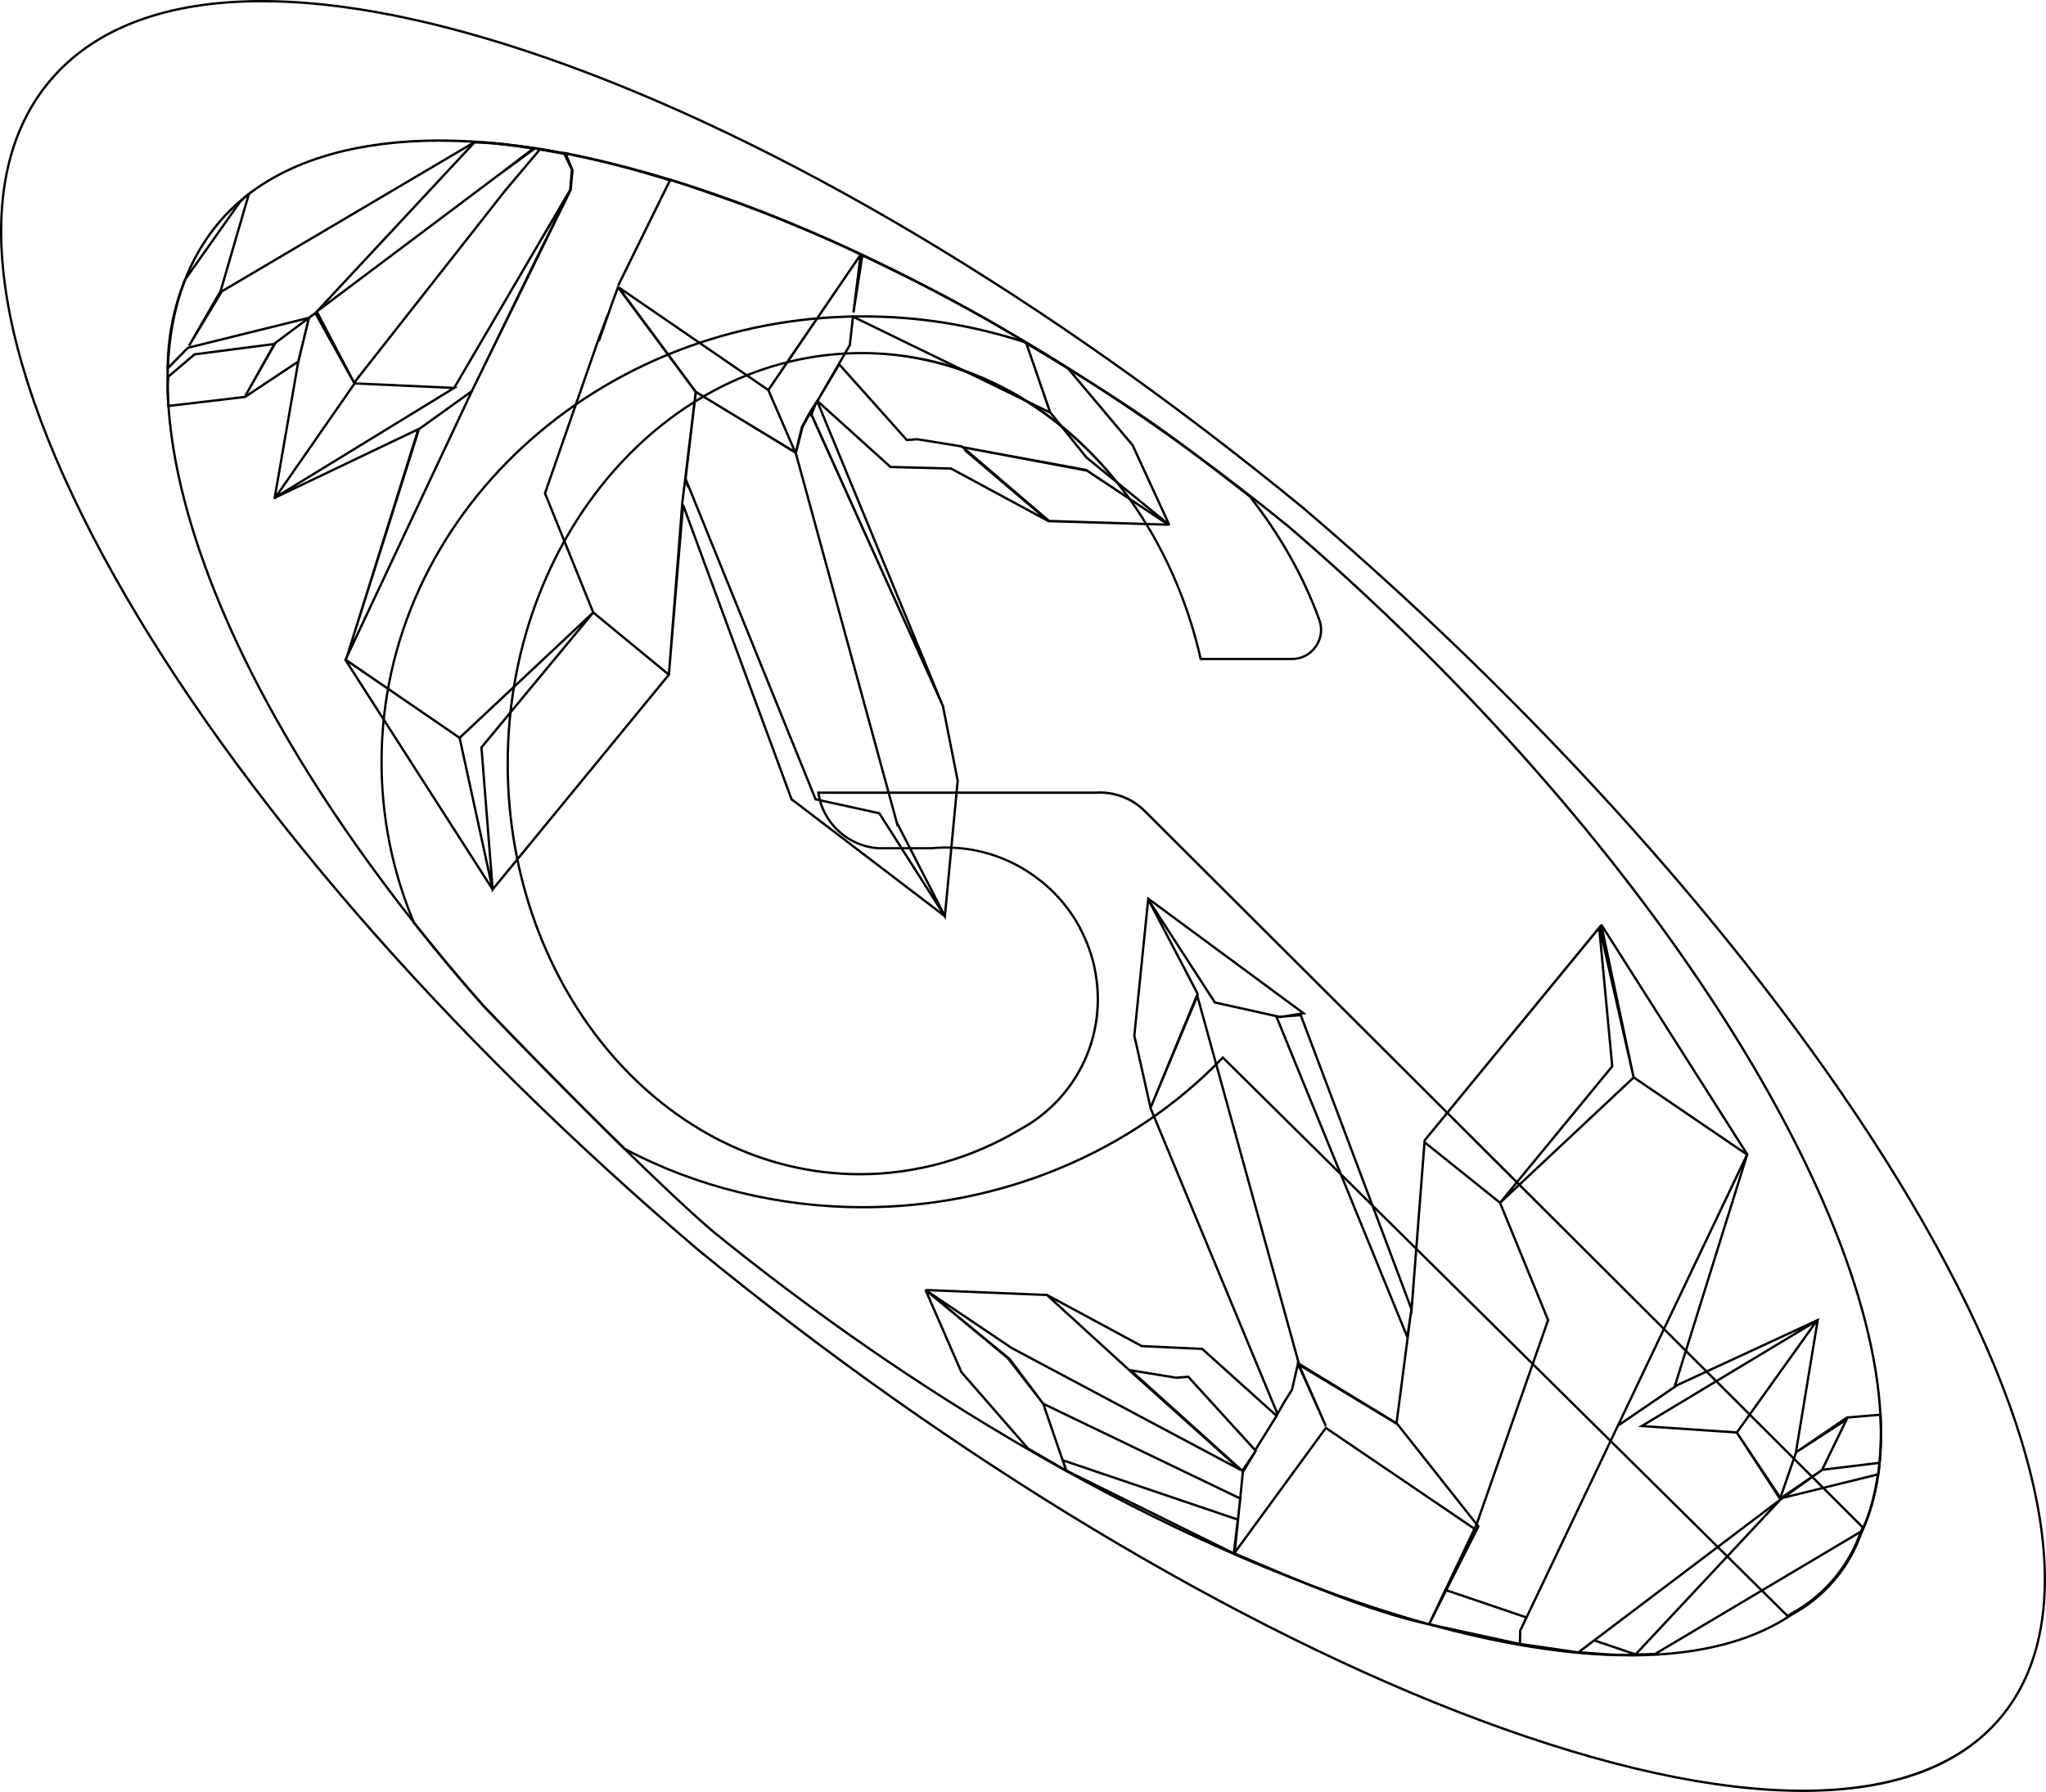
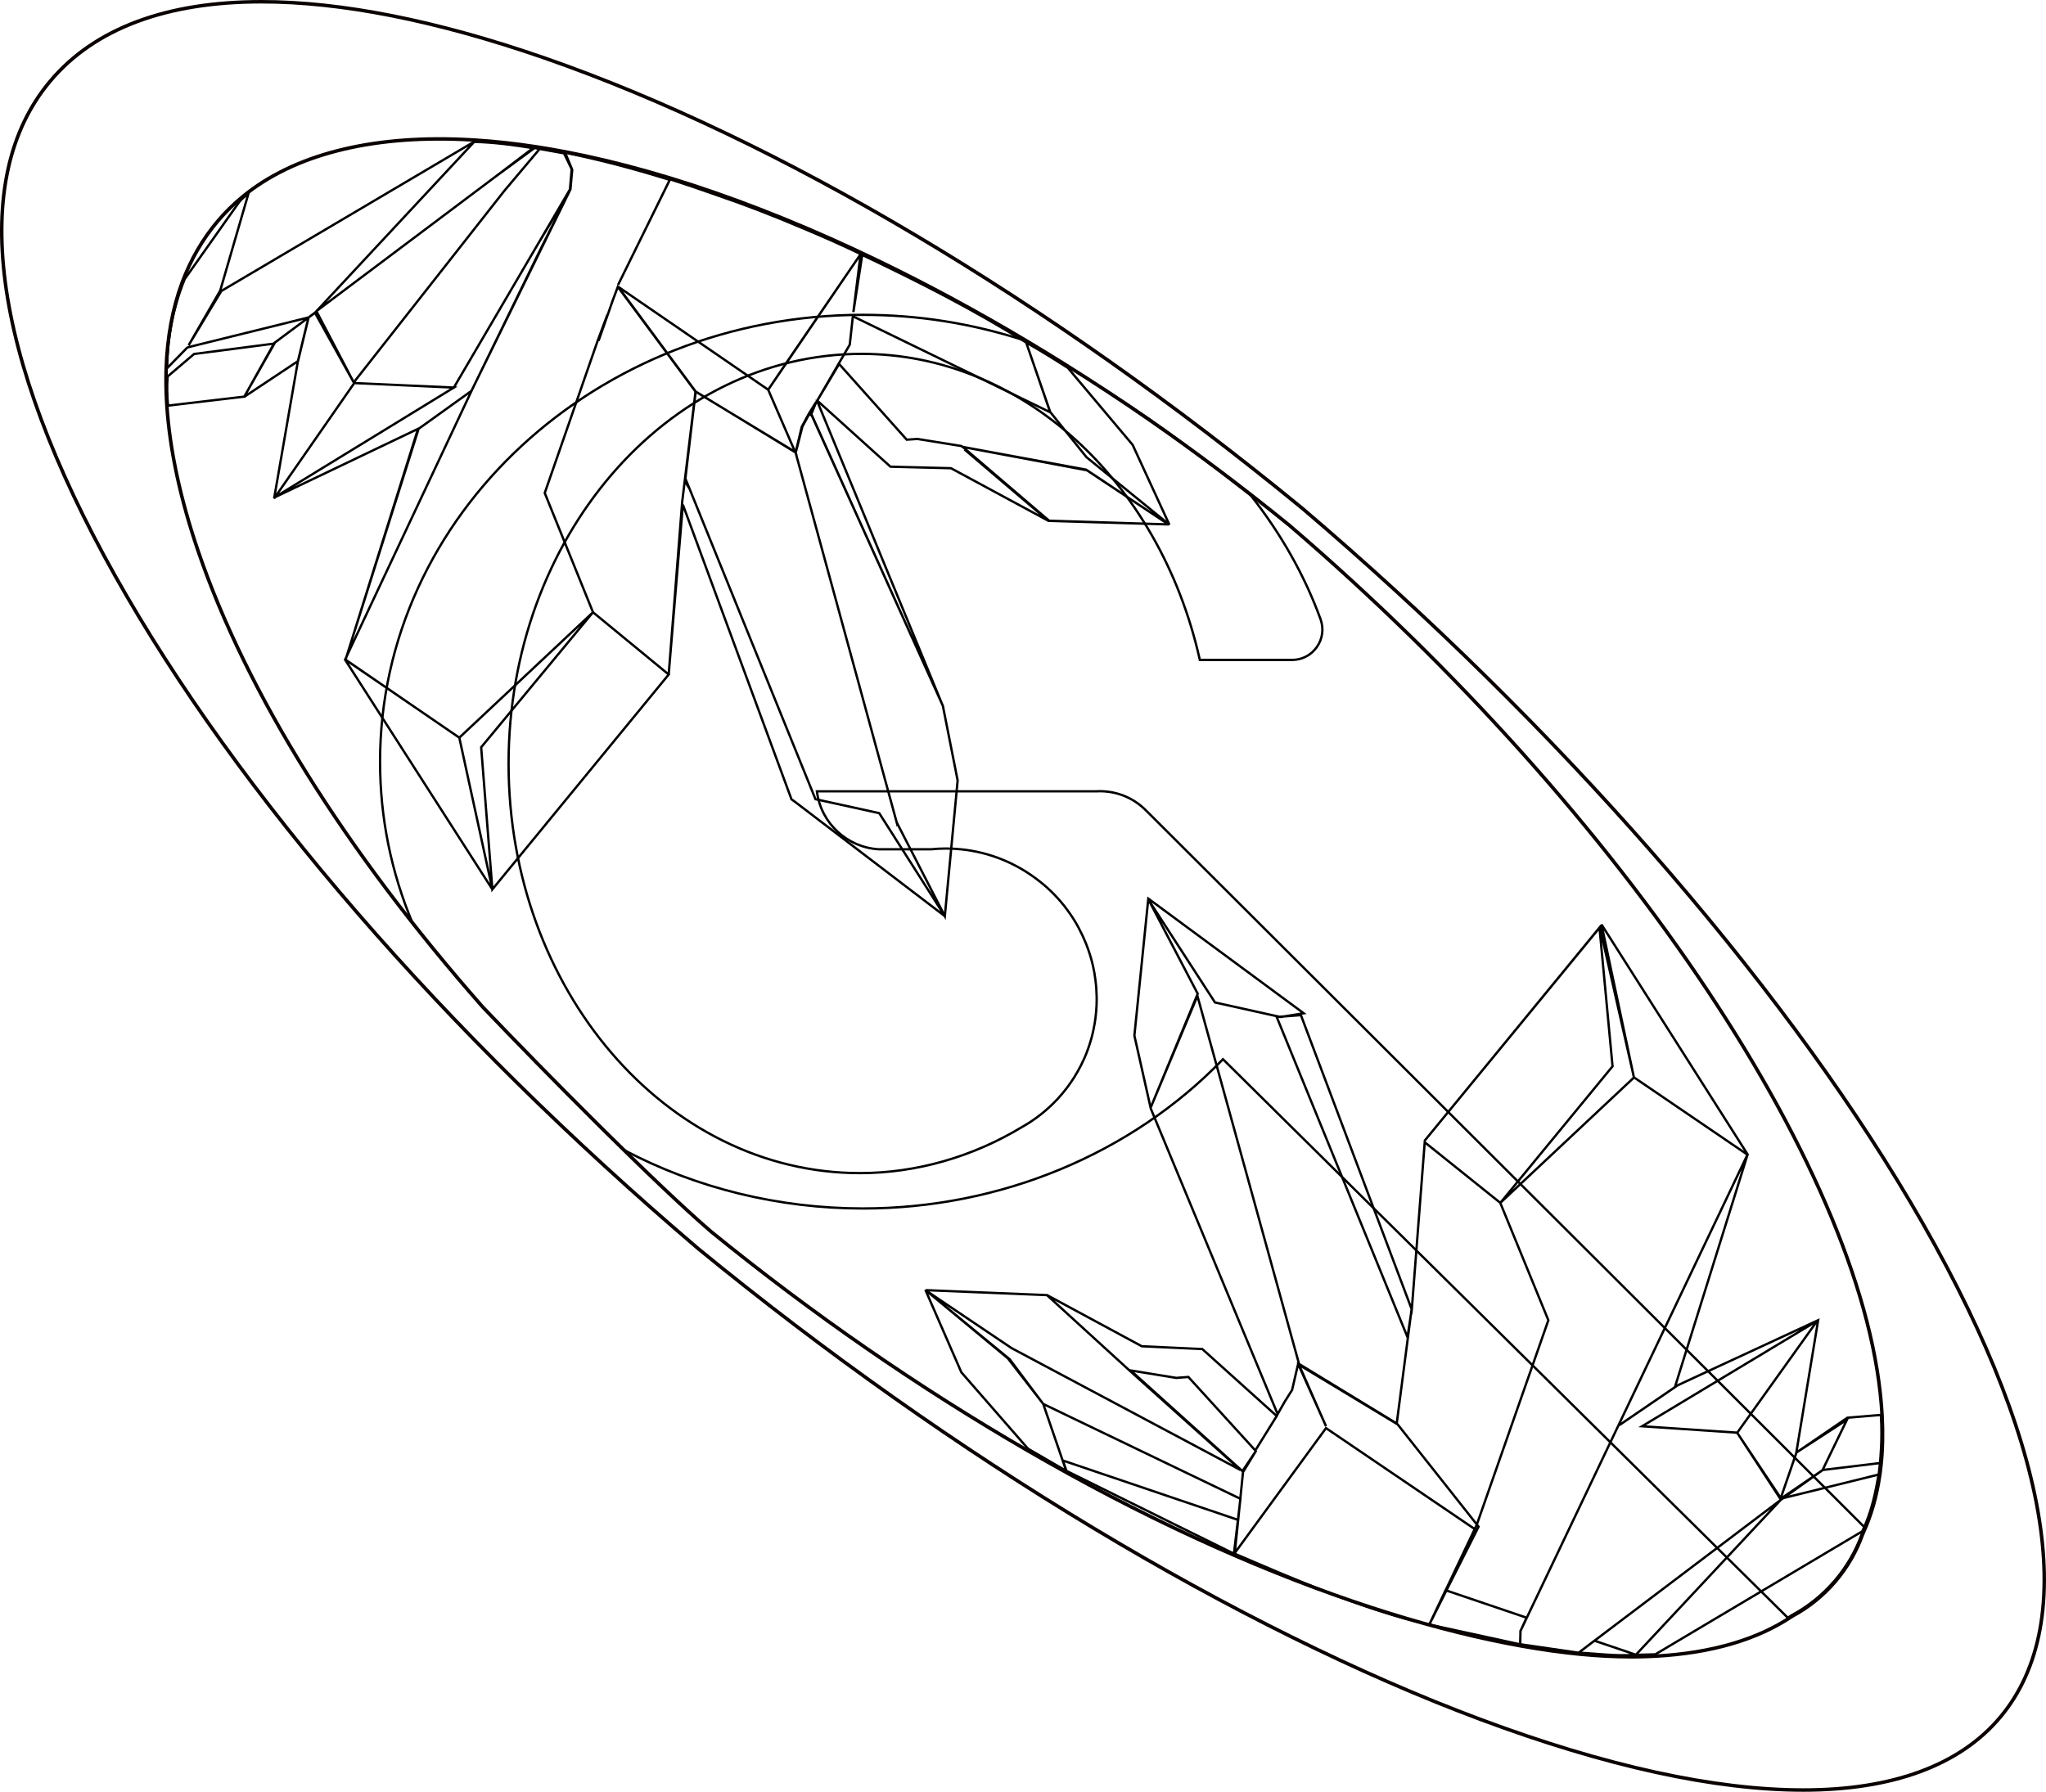
- <svg xmlns="http://www.w3.org/2000/svg" id="Capa_1" viewBox="0 0 878.402 769.459" version="1.1" width="878.402" height="769.458">
+ <svg xmlns="http://www.w3.org/2000/svg" id="gemstone-bg" viewBox="0 0 877.934 768.97" version="1.1" width="877.934" height="768.97">
  <defs id="defs29" />
-   <path id="gemstone-inf" style="font-variation-settings:'wght' 700;display:inline;fill:none;stroke:#000000;stroke-opacity:1" d="M 492.975,385.895 487,444.688 l 7.055,31.379 0.033,0.076 54.385,131.01 3.014,-5.33 3.188,-5.055 2.582,-11.17 11.975,26.744 -11.576,-26.346 42.312,25.549 33.982,42.963 30.686,-87.672 -20.627,-50.354 -0.016,-0.037 -32.41,-25.986 -5.627,72.785 -0.377,1.693 -6.01,46.207 -41.914,-25.547 -43.604,-157.932 -20.014,47.816 20.133,-48.76 -20.945,-40.055 28.373,43.803 27.662,6.141 1.891,-0.145 8.5,-1.361 z m 58.176,50.572 -1.479,0.236 -0.412,-0.092 -1.186,0.092 56.111,137.381 1.393,-9.146 0.377,-2.893 -47.502,-126.141 z m 92.857,80.016 57.396,-53.846 48.654,33.145 -94.68,198.748 -0.09,-0.013 -2.435,5.317 -0.162,0.338 -0.066,2.164 -0.059,3.564 25.055,3.648 6.726,-5.129 0.084,-0.041 79.945,-60.461 -62.168,66.486 0.131,0.045 8.211,-0.221 88.779,-52.795 c 4.137,-8.677 5.66,-16.808 7.016,-24.359 l -40.889,10.09 -0.539,0.383 -0.447,0.27 -0.047,0.051 -18.775,-28.74 -0.119,-0.006 0.031,-0.039 -40.699,-2.742 75.16,-45.246 -34.354,48.043 18.697,28.01 6.615,-19.191 9.416,-57.119 -60.197,27.887 -25.082,17.125 23.807,-16.271 31.221,-99.896 -62.715,-98.695 13.93,65.666 -14.613,-64.447 -0.164,0.199 5.596,59.457 z m 42.574,-118.08 -0.006,-0.072 -75.031,91.465 z m 78.875,244.762 16.795,-11.957 0.006,-0.012 -17.881,12.234 z m 16.801,-11.969 0.135,-0.092 24.539,-2.965 c 0.162,-2.227 1.024,-9.789 0.398,-20.656 l -14.371,1.197 -21.742,14.84 21.555,-13.971 z m -80.049,79.209 -17.777,-6.025 -6.801,5.143 c 8.139,0.383 15.826,1.558 24.557,0.906 z m -49.584,-8.068 0.035,-2.174 0.193,-0.328 2.525,-5.305 -34.5,-11.697 -7.329,14.624 38.964,8.476 z m -39.108,-4.847 7.36,-14.657 -0.352,-0.119 z m 0.026,-0.015 19.492,-41.009 -63.805,-43.324 -39.331,53.835 c 26.492,11.358 57.503,24.857 83.643,30.498 z m -82.109,-44.873 0.102,-0.058 -1.38,13.314 z m 0.102,-0.058 0.605,-5.986 -0.705,5.953 z m -0.1,-0.033 -75.125,-25.469 1.549,4.463 71.854,35.525 z m -73.688,-21.016 -9.867,-28.732 -15.17,-19.559 -35.021,-29.042 35.82,29.44 14.371,19.16 84.574,40.691 1.174,-11.617 -48.227,-43.445 19.561,3.195 5.189,-0.4 28.74,31.535 9.182,-14.77 -31.934,-28.74 -25.947,-1.197 -40.66,-21.949 -0.053,-0.002 36.721,33.527 46.305,41.514 -98.197,-52.293 -36.387,-24.494 -0.6,-0.498 15.43,35.371 28.572,32.771 z m -8.268,-75.432 -0.004,-0.004 -51.85,-2.127 z m 84.148,75.773 0.074,0.066 5.59,-9.182 -5.59,8.383 z m -1.174,11.617 -0.314,3.104 0.365,-3.078 z m 100.58,13.012 0.857,0.582 0.805,-1.594 -0.748,-0.945 -0.051,0.148 z m 0.857,0.582 -13.016,25.785 h 0.002 l 13.02,-25.781 z m 173.029,-28.758 -0.57,4.936 c 0.239,-1.467 0.486,-3.469 0.57,-4.936 z">
+   <path class="gemstone-inf" id="gemstone-inf" d="m 492.738,385.656 -5.975,58.793 7.055,31.379 0.033,0.076 54.385,131.01 3.014,-5.33 3.188,-5.055 2.582,-11.17 11.975,26.744 -11.576,-26.346 42.312,25.549 33.982,42.963 30.686,-87.672 -20.627,-50.354 -0.016,-0.037 -32.41,-25.986 -5.627,72.785 -0.377,1.693 -6.01,46.207 -41.914,-25.547 -43.604,-157.932 -20.014,47.816 20.133,-48.76 -20.945,-40.055 28.373,43.803 27.662,6.141 1.891,-0.145 8.5,-1.361 z m 58.176,50.572 -1.479,0.236 -0.412,-0.092 -1.186,0.092 56.111,137.381 1.393,-9.146 0.377,-2.893 -47.502,-126.141 z m 92.857,80.016 57.396,-53.846 48.654,33.145 -94.68,198.748 -0.09,-0.013 -2.435,5.317 -0.162,0.338 -0.066,2.164 -0.059,3.564 25.055,3.648 6.726,-5.129 0.084,-0.041 79.945,-60.461 -62.168,66.486 0.131,0.045 8.211,-0.221 88.779,-52.795 c 4.137,-8.677 5.66,-16.808 7.016,-24.359 l -40.889,10.09 -0.539,0.383 -0.447,0.27 -0.047,0.051 -18.775,-28.74 -0.119,-0.006 0.031,-0.039 -40.699,-2.742 75.16,-45.246 -34.354,48.043 18.697,28.01 6.615,-19.191 9.416,-57.119 -60.197,27.887 -25.082,17.125 23.807,-16.271 31.221,-99.896 -62.715,-98.695 13.93,65.666 -14.613,-64.447 -0.164,0.199 5.596,59.457 z m 42.574,-118.08 -0.006,-0.072 -75.031,91.465 z m 78.875,244.762 16.795,-11.957 0.006,-0.012 -17.881,12.234 z m 16.801,-11.969 0.135,-0.092 24.539,-2.965 c 0.162,-2.227 1.024,-9.789 0.398,-20.656 l -14.371,1.197 -21.742,14.84 21.555,-13.971 z m -80.049,79.209 -17.777,-6.025 -6.801,5.143 c 8.139,0.383 15.826,1.558 24.557,0.906 z m -49.584,-8.068 0.035,-2.174 0.193,-0.328 2.525,-5.305 -34.5,-11.697 -7.329,14.624 38.964,8.476 z m -39.108,-4.847 7.36,-14.657 -0.352,-0.119 z m 0.026,-0.015 19.492,-41.009 -63.805,-43.324 -39.331,53.835 c 26.492,11.358 57.503,24.857 83.643,30.498 z m -82.109,-44.873 0.102,-0.058 -1.38,13.314 z m 0.102,-0.058 0.605,-5.986 -0.705,5.953 z m -0.1,-0.033 -75.125,-25.469 1.549,4.463 71.854,35.525 z m -73.688,-21.016 -9.867,-28.732 -15.17,-19.559 -35.021,-29.042 35.82,29.44 14.371,19.16 84.574,40.691 1.174,-11.617 -48.227,-43.445 19.561,3.195 5.189,-0.4 28.74,31.535 9.182,-14.77 -31.934,-28.74 -25.947,-1.197 -40.66,-21.949 -0.053,-0.002 36.721,33.527 46.305,41.514 -98.197,-52.293 -36.387,-24.494 -0.6,-0.498 15.43,35.371 28.572,32.771 z m -8.268,-75.432 -0.004,-0.004 -51.85,-2.127 z m 84.148,75.773 0.074,0.066 5.59,-9.182 -5.59,8.383 z m -1.174,11.617 -0.314,3.104 0.365,-3.078 z m 100.58,13.012 0.857,0.582 0.805,-1.594 -0.748,-0.945 -0.051,0.148 z m 0.857,0.582 -13.016,25.785 h 0.002 l 13.02,-25.781 z m 173.029,-28.758 -0.57,4.936 c 0.239,-1.467 0.486,-3.469 0.57,-4.936 z" style="display:inline;fill:none;stroke:#000000;stroke-opacity:1">
    </path>
-   <path id="gemstone-sup" style="font-variation-settings:'wght' 700;display:inline;fill:none;stroke:#000000;stroke-opacity:1" d="m 203.877,60.945 -0.129,0.076 c -0.041,-5.12e-4 -0.082,-0.005 -0.123,-0.006 l 0.035,0.057 -108.434,64.044 -14.058,23.313 13.565,-23.493 12.105,-41.614 c -1.304,1.034 -2.714,2.084 -3.963,3.615 L 79.5,120 c -5.17,12.75 -7.388,25.5 -7.562,38.25 l 8.803,-8.988 -0.037,0.066 51.957,-12.855 2.715,-2.035 0.012,0.021 0.619,-0.666 16.298,31.077 -16.917,-30.411 -0.043,0.047 -2.68,1.967 h -0.004 l -0.012,0.01 v 0.002 l -0.043,0.031 -0.002,0.006 0.043,-0.031 -4.527,18.719 -0.051,0.033 -10.209,58.914 0.381,-0.549 61.365,-29.318 -31.156,99.264 31.409,-99.279 22.719,-16.297 -54.219,115.264 0.049,0.033 -0.004,0.012 0.006,-0.01 34.777,23.854 14.139,9.688 L 254.691,263 l -20.707,-51.188 22.723,-65.385 4.143,-11.086 -3.768,11.148 6.152,-17.529 2.104,-5.631 33.326,44.973 0.004,-0.033 0.09,0.055 0.006,-0.043 -33.275,-44.98 64.125,44.021 0.168,0.115 0.084,0.059 8.816,-13.051 30.592,-44.77 -39.406,57.825 11.621,26.844 -42.719,-26.062 -0.006,0.047 42.884,25.981 2.617,-10.883 2.984,-5.537 3.275,-5.26 -2.154,5.305 56.61,125.58 -56.431,-124.995 -1.131,-0.507 -2.883,5.33 -2.884,11.242 38.104,139.348 5.354,19.621 0.043,-0.107 20.506,39.945 5.5,-58.203 -6.293,-31.781 0.012,-0.031 -54.014,-131.061 0.216,0.007 31.24,28.199 25.986,0.662 41.863,22.603 -36.056,-30.634 35.987,30.615 51.619,1.534 -51.322,-1.596 -37.01,-31.645 53.236,10.004 34.686,23.026 -35.016,-23.298 -53.08,-9.781 -0.395,-0.34 -18.916,-3.049 -4.596,0.309 -28.999,-32.481 -9.544,15.975 14.104,-24.285 1.32,-12.076 0.012,-0.096 84.661,41.192 -10.187,-29.62 10.201,29.493 15.562,19.406 35.581,28.974 -15.768,-34.255 -27.779,-33.029 c -5.571,-3.561 -11.284,-7.141 -17.787,-10.818 -22.52,-14.105 -46.292,-26.207 -70.469,-37.662 l -3.793,24.521 3.066,-24.695 0.062,-0.092 c -0.016,-0.008 -0.033,-0.016 -0.049,-0.023 l 0.006,-0.043 -0.023,0.035 c -0.023,-0.011 -0.047,-0.022 -0.07,-0.033 l 0.049,-0.068 c -0.064,-0.029 -0.129,-0.057 -0.193,-0.086 l 0.018,-0.025 c -8.383,-4.049 -16.893,-7.76 -25.455,-11.334 -12.009,-5.11 -24.202,-9.821 -36.619,-14.047 -6.3,-2.24 -12.697,-4.418 -19.244,-6.504 l -0.018,0.033 -0.148,-0.037 c -0.028,-0.009 -0.056,-0.02 -0.084,-0.029 l -22.254,45.256 22.178,-45.047 C 273.688,73.109 259.032,69.092 242.752,65.77 l 2.998,7.262 -0.023,0.262 0.025,0.057 -0.756,8.023 -1.979,4.111 -10.785,21.611 -29.879,61.295 42.709,-86.99 -14.07,23.695 -36.008,61.473 -42.494,-1.924 42.484,1.934 -76.693,46.971 33.973,-48.916 0.027,-0.039 -0.184,-0.328 64.598,-82.197 15.096,-17.906 10.461,1.869 -0.055,-0.113 c -3.667,-0.683 -7.395,-1.453 -11.229,-2.012 l -0.076,0.096 -1.252,-0.273 -16.721,12.26 -76.859,57.748 67.639,-72.602 c 8.42,0.155 16.841,1.343 25.262,2.66 L 212.92,75.988 229.375,63.625 c -9.005,-1.219 -17.389,-2.493 -25.57,-2.602 z m 38.375,5.086 3.141,6.488 -2.789,-6.426 z m 3.141,6.488 0.148,0.342 0.002,-0.029 z m 0.148,0.342 -0.75,8.678 -13.799,23.557 13.244,-22.049 0.789,-1.586 0.701,-8.168 z m 255.798,152.291 -0.305,-0.388 0.532,0.693 z m 0.015,-0.167 -0.067,0.06 0.187,0.183 z m -202.59,-56.657 -0.006,-0.004 -1.289,10.547 -0.012,0.119 z m -1.307,10.662 -0.297,2.412 0.309,-2.531 0.838,-7.4 -4.256,35.197 0.15,-1.23 -0.043,0.516 0.072,-0.596 0.102,0.25 2.854,-24.225 z m -3.125,26.617 -0.031,0.26 1.801,4.104 z m 1.77,4.363 -2.008,-3.236 0.065,-0.781 -0.09,0.74 -0.018,-0.025 -1.129,9.262 0.014,0.037 -5.771,73.74 6.086,-72.885 46.604,126.434 1.459,1.061 64.346,49.1 -28.152,-44.193 -27.355,-6.01 h -0.006 z m -8.938,79.736 L 254.691,263 l -47.988,57.953 4.811,60.967 75.66,-92.205 z m 11.143,-118.236 0.379,-3.139 -0.021,-0.029 z M 183.188,307.129 148.184,283.175 l 63.33,98.751 -14.188,-65.098 z m -55.119,-151.887 0.006,-0.033 4.529,-18.688 -14.648,10.91 -12.72,22.714 12.755,-22.458 -34.459,4.468 -11.369,9.664 c -0.309,4.137 -0.268,8.266 0.188,12.5 L 105.25,170.438 l 0.025,-0.049 z m 222.764,17 0.012,0.012 -0.004,0.006 z">
+   <path id="gemstone-sup" class="gemstone-sup" d="m 203.64,60.707 -0.129,0.076 c -0.041,-5.12e-4 0.203,-0.189 0.162,-0.189 l -0.25,0.24 -108.434,64.044 -14.058,23.313 13.565,-23.493 12.105,-41.614 c -1.304,1.034 -2.714,2.084 -3.963,3.615 L 79.264,119.761 c -5.17,12.75 -7.388,25.5 -7.562,38.25 l 8.803,-8.988 -0.037,0.066 51.957,-12.855 2.715,-2.035 0.012,0.021 0.619,-0.666 16.298,31.077 -16.917,-30.411 -0.043,0.047 -2.68,1.967 h -0.004 l -0.012,0.01 v 0.002 l -0.043,0.031 -0.002,0.006 0.043,-0.031 -4.527,18.719 -0.051,0.033 -10.209,58.914 0.381,-0.549 61.365,-29.318 -31.156,99.264 31.409,-99.279 22.719,-16.297 -54.219,115.264 0.049,0.033 -0.004,0.012 0.006,-0.01 34.777,23.854 14.139,9.688 57.366,-53.817 -20.707,-51.188 22.723,-65.385 4.143,-11.086 -3.768,11.148 6.152,-17.529 2.104,-5.631 33.326,44.973 0.004,-0.033 0.09,0.055 0.006,-0.043 -33.275,-44.98 64.125,44.021 0.168,0.115 0.084,0.059 8.816,-13.051 30.592,-44.77 -39.406,57.825 11.621,26.844 -42.719,-26.062 -0.006,0.047 42.884,25.981 2.617,-10.883 2.984,-5.537 3.275,-5.26 -2.154,5.305 56.61,125.58 -56.431,-124.995 -1.131,-0.507 -2.883,5.33 -2.884,11.242 38.104,139.348 5.354,19.621 0.043,-0.107 20.506,39.945 5.5,-58.203 -6.293,-31.781 0.012,-0.031 -54.014,-131.061 0.216,0.007 31.24,28.199 25.986,0.662 41.863,22.603 -36.056,-30.634 35.987,30.615 51.619,1.534 -51.322,-1.596 -37.01,-31.645 53.236,10.004 34.686,23.026 -35.016,-23.298 -53.08,-9.781 -0.395,-0.34 -18.916,-3.049 -4.596,0.309 -28.999,-32.481 -9.544,15.975 14.104,-24.285 1.32,-12.076 0.012,-0.096 84.661,41.192 -10.187,-29.62 10.201,29.493 15.562,19.406 35.581,28.974 -15.768,-34.255 -27.779,-33.029 c -5.571,-3.561 -11.284,-7.141 -17.787,-10.818 -22.52,-14.105 -46.292,-26.207 -70.469,-37.662 l -3.793,24.521 3.066,-24.695 0.062,-0.092 c -0.016,-0.008 -0.033,-0.016 -0.049,-0.023 l 0.006,-0.043 -0.023,0.035 c -0.023,-0.011 -0.047,-0.022 -0.07,-0.033 l 0.049,-0.068 c -0.064,-0.029 -0.129,-0.057 -0.193,-0.086 l 0.018,-0.025 c -8.383,-4.049 -16.893,-7.76 -25.455,-11.334 -12.009,-5.11 -24.202,-9.821 -36.619,-14.047 -6.3,-2.24 -12.697,-4.418 -19.244,-6.504 l -0.018,0.033 -0.148,-0.037 c -0.028,-0.009 -0.056,-0.02 -0.084,-0.029 l -22.254,45.256 22.178,-45.047 C 273.452,72.871 258.795,68.853 242.516,65.531 l 2.998,7.262 -0.023,0.262 0.025,0.057 -0.756,8.023 -1.979,4.111 -10.785,21.611 -29.879,61.295 42.709,-86.99 -14.07,23.695 -36.008,61.473 -42.494,-1.924 42.484,1.934 -76.693,46.971 33.973,-48.916 0.027,-0.039 -0.184,-0.328 64.598,-82.197 15.096,-17.906 10.461,1.869 -0.055,-0.113 c -3.667,-0.683 -7.395,-1.453 -11.229,-2.012 l -0.076,0.096 -1.252,-0.273 -16.721,12.26 -76.859,57.748 67.639,-72.602 c 8.42,0.155 16.841,1.343 25.262,2.66 l -16.041,12.193 16.455,-12.363 c -9.005,-1.219 -17.389,-2.493 -25.57,-2.602 z m 38.375,5.086 3.141,6.488 -2.789,-6.426 z m 3.141,6.488 0.148,0.342 0.002,-0.029 z m 0.148,0.342 -0.75,8.678 -13.799,23.557 13.244,-22.049 0.789,-1.586 0.701,-8.168 z m 255.798,152.291 -0.305,-0.388 0.532,0.693 z m 0.015,-0.167 -0.067,0.06 0.187,0.183 z m -202.59,-56.657 -0.006,-0.004 -1.289,10.547 -0.012,0.119 z m -1.307,10.662 -0.297,2.412 0.309,-2.531 0.838,-7.4 -4.256,35.197 0.15,-1.23 -0.043,0.516 0.072,-0.596 0.102,0.25 2.854,-24.225 z m -3.125,26.617 -0.031,0.26 1.801,4.104 z m 1.77,4.363 -2.008,-3.236 0.065,-0.781 -0.09,0.74 -0.018,-0.025 -1.129,9.262 0.014,0.037 -5.771,73.74 6.086,-72.885 46.604,126.434 1.459,1.061 64.346,49.1 -28.152,-44.193 -27.355,-6.01 h -0.006 z m -8.938,79.736 -32.473,-26.707 -47.988,57.953 4.811,60.967 75.66,-92.205 z m 11.143,-118.236 0.379,-3.139 -0.021,-0.029 z m -115.119,135.658 -35.004,-23.954 63.33,98.751 -14.188,-65.098 z m -55.119,-151.887 0.006,-0.033 4.529,-18.688 -14.648,10.91 -12.72,22.714 12.755,-22.458 -34.459,4.468 -11.369,9.664 c -0.309,4.137 -0.268,8.266 0.188,12.5 l 32.9,-3.883 0.025,-0.049 z m 222.764,17 0.012,0.012 -0.004,0.006 z" style="display:inline;fill:none;stroke:#000000;stroke-opacity:1">
    </path>
-   <path d="m 767.389,694.549 -0.28,-0.28 -242.09,-239.44 c -39.29,40.71 -95.58,64.05 -154.52,64.05 -36.03,0 -71.5,-8.69 -102.57,-25.12 l -0.12,-0.08 c -22.35,-21.86 -46.11,-46.21 -60.9,-61.71 -10.35,-11.76 -20.29,-23.66 -29.54,-35.36 l -0.07,-0.12 c -9.27,-22.09 -13.98,-45.44 -13.98,-69.38 0,-105.73 92.94,-191.75 207.17,-191.75 23.67,0 46.34,3.58 69.31,10.95 l 0.1,0.05 c 16.38,9.77 35.36,21.24 53.31,33.65 14.43,10.02 28.88,21.2 43.64,32.72 l 0.08,0.08 c 13.11,16.64 23.19,34.54 29.96,53.2 1.46,4.04 0.88,8.38 -1.59,11.9 -2.47,3.53 -6.35,5.55 -10.65,5.55 h -39.56 l -0.09,-0.39 c -17.4,-77.11 -77.04,-130.96 -145.01,-130.96 -83.55,0 -151.52,78.88 -151.52,175.83 0,96.95 67.62,175.76 150.75,175.76 24.14,0 48.1,-6.79 69.29,-19.65 0.16,-0.07 0.23,-0.11 0.29,-0.15 2.11,-1.17 4.17,-2.5 6.17,-3.96 2.48,-1.81 4.84,-3.82 7.21,-6.13 1.37,-1.34 2.69,-2.78 3.92,-4.27 1.74,-2.06 3.4,-4.33 4.94,-6.75 v -0.35 h 0.23 c 1.09,-1.76 2.02,-3.41 2.84,-5.04 v 0 c 0,0 0.06,-0.13 0.06,-0.13 0.45,-0.87 0.89,-1.79 1.3,-2.73 1.13,-2.51 2.11,-5.24 3.07,-8.6 0.3,-1.04 0.53,-2.06 0.7,-2.83 0.19,-0.88 0.42,-1.91 0.58,-2.93 0.04,-0.26 0.09,-0.51 0.16,-0.81 0.15,-0.83 0.26,-1.68 0.37,-2.55 0,0 0,0 0,0 0,0 0,-0.07 0.02,-0.14 v -0.14 c 0.2,-1.6 0.33,-3.15 0.39,-4.61 0,-0.1 0,-0.22 0.01,-0.31 0.1,-2.41 0.06,-4.84 -0.12,-7.32 l -0.02,-0.33 v 0 c -0.08,-1.04 -0.19,-2.04 -0.32,-2.98 -0.26,-2.2 -0.64,-4.38 -1.13,-6.47 -0.7,-3.05 -1.7,-6.22 -2.98,-9.43 -0.89,-2.19 -1.84,-4.22 -2.8,-6.03 l -0.21,-0.4 v 0 c 0,0 -0.09,-0.17 -0.09,-0.17 -0.19,-0.36 -0.39,-0.71 -0.58,-1.08 l -0.19,-0.34 c -0.24,-0.42 -0.48,-0.84 -0.72,-1.24 -0.66,-1.1 -1.33,-2.14 -1.99,-3.09 -3.35,-4.93 -7.36,-9.35 -11.92,-13.16 -0.2,-0.16 -0.42,-0.33 -0.63,-0.5 -0.19,-0.15 -0.38,-0.3 -0.56,-0.45 v 0 l -0.16,-0.11 c -9.8,-7.81 -21.53,-12.58 -33.9,-13.8 -4.2,-0.42 -8.43,-0.42 -12.58,0 h -22.62 c -13.43,-0.81 -24.52,-11.03 -26.4,-24.3 l -0.08,-0.57 h 119.82 c 0.51,-0.03 1.03,-0.05 1.56,-0.05 7.67,0 14.82,3.04 20.14,8.56 l 0.09,0.08 307.97,307.31 -0.13,0.31 c -0.29,0.66 -0.58,1.33 -0.89,1.98 l -0.16,0.41 c -2.64,7.38 -6.58,14.16 -11.69,20.14 -5.16,6.03 -11.3,10.99 -18.25,14.76 l -0.39,0.23 c -0.36,0.24 -0.74,0.49 -1.13,0.74 l -0.34,0.21 z m -242.4,-241.14 242.53,239.87 c 0.27,-0.17 0.53,-0.34 0.79,-0.52 l 0.43,-0.26 c 6.86,-3.72 12.91,-8.61 17.99,-14.54 5.03,-5.89 8.91,-12.56 11.51,-19.84 l 0.18,-0.45 c 0.27,-0.57 0.51,-1.12 0.75,-1.67 l -243.93,-243.4 -63.64,-63.5 c -5.52,-5.72 -13.07,-8.68 -20.98,-8.22 h -118.69 c 2.04,12.53 12.62,22.11 25.35,22.88 h 22.53 c 4.16,-0.43 8.46,-0.43 12.73,0 12.52,1.23 24.39,6.04 34.32,13.92 l 0.12,0.08 c 0.24,0.18 0.47,0.37 0.72,0.57 0.21,0.17 0.42,0.34 0.63,0.5 4.64,3.88 8.71,8.37 12.11,13.37 0.67,0.97 1.35,2.03 2.02,3.14 0.25,0.41 0.49,0.84 0.74,1.26 l 0.2,0.35 c 0.2,0.38 0.39,0.73 0.58,1.08 l 0.16,0.3 h 0.07 l 0.16,0.45 c 0.95,1.8 1.87,3.8 2.75,5.96 1.3,3.26 2.32,6.48 3.03,9.58 0.49,2.13 0.88,4.34 1.15,6.57 0.14,0.98 0.25,2.03 0.33,3.12 l 0.05,0.05 -0.03,0.3 c 0.18,2.48 0.22,4.92 0.11,7.24 v 0.17 c -0.01,0.06 0,0.14 0,0.21 -0.06,1.5 -0.19,3.08 -0.38,4.71 0,0.01 0,0.1 -0.02,0.17 v 0.11 c -0.12,0.88 -0.24,1.75 -0.39,2.61 -0.06,0.29 -0.11,0.53 -0.15,0.77 -0.17,1.05 -0.4,2.09 -0.59,2.98 -0.17,0.79 -0.41,1.83 -0.72,2.89 -0.98,3.4 -1.97,6.17 -3.12,8.73 -0.4,0.92 -0.83,1.82 -1.27,2.69 l -0.05,0.11 c -0.89,1.76 -1.89,3.54 -3.08,5.43 l -0.15,0.23 c -1.55,2.42 -3.22,4.7 -4.97,6.78 -1.26,1.51 -2.6,2.97 -3.99,4.34 -2.41,2.35 -4.81,4.38 -7.32,6.22 -2.03,1.49 -4.13,2.84 -6.24,4.01 -0.07,0.05 -0.21,0.14 -0.38,0.2 -21.26,12.91 -45.4,19.75 -69.72,19.75 -83.67,0 -151.75,-79.29 -151.75,-176.76 0,-97.47 68.42,-176.83 152.52,-176.83 34.16,0 66.32,12.96 93.01,37.48 25.7,23.6 44.47,56.93 52.89,93.88 h 38.76 c 3.96,0 7.54,-1.87 9.83,-5.12 2.28,-3.25 2.82,-7.26 1.47,-10.99 -6.73,-18.55 -16.75,-36.34 -29.77,-52.88 -14.73,-11.5 -29.15,-22.65 -43.55,-32.65 -17.91,-12.38 -36.85,-23.82 -53.21,-33.58 -22.84,-7.33 -45.4,-10.89 -68.95,-10.89 -113.68,0 -206.17,85.57 -206.17,190.75 0,23.79 4.67,46.98 13.87,68.93 9.23,11.67 19.14,23.53 29.45,35.25 14.75,15.47 38.48,39.78 60.81,61.62 30.91,16.34 66.19,24.97 102.04,24.97 58.85,0 115.04,-23.37 154.15,-64.11 l 0.35,-0.37 z" id="gall" style="display:inline" />
-   <path d="m 774.079,769.459 c -38.19,0 -84.94,-10.22 -138.96,-30.38 -104.22,-38.9 -226.72,-112.64 -336.07,-202.31 l 0.23,-0.47 -0.32,0.38 C 190.179,444.009 101.339,341.459 48.809,247.909 c -53.51,-95.27 -63.39,-171.08 -27.82,-213.45 35.34,-42.11 111.11,-45.75 213.34,-10.23 100.29,34.84 215.88,103.56 325.51,193.52 h 0.33 c 0,0 0,0.29 0,0.29 108.41,92.4 203.38,200.79 260.55,297.4 60.07,101.5 73.76,180.5 38.55,222.45 -17.58,20.95 -46.24,31.57 -85.19,31.57 z M 112.439,0.989 c -40.66,0 -71.63,11.4 -90.69,34.12 -35.28,42.03 -25.36,117.43 27.92,212.31 52.48,93.44 141.24,195.9 249.93,288.5 l 0.1,0.09 c 109.26,89.59 231.65,163.27 335.77,202.13 53.91,20.12 100.54,30.32 138.61,30.32 38.07,0 67.05,-10.5 84.43,-31.22 34.91,-41.6 21.19,-120.19 -38.65,-221.3 -57.13,-96.54 -152.03,-204.85 -260.38,-297.18 h -0.02 l -0.23,-0.21 c -109.58,-89.93 -225.06,-158.58 -325.22,-193.38 -46.47,-16.14 -87.43,-24.18 -121.57,-24.18 z" id="borde-ext" style="display:inline" />
-   <path d="m 699.809,711.279 c -7.03,0 -14.42,-0.35 -21.97,-1.05 -1.54,-0.14 -3.09,-0.29 -4.67,-0.47 -6.33,-0.68 -13.05,-1.63 -19.96,-2.81 -12.59,-2.17 -25.92,-5.19 -39.62,-8.97 -13.01,-3.57 -26.65,-7.92 -40.54,-12.91 -13.63,-4.9 -27.69,-10.48 -41.8,-16.59 -0.36,-0.15 -0.72,-0.32 -1.09,-0.48 -23.7,-10.31 -47.98,-22.32 -72.16,-35.7 -5.82,-3.22 -11.46,-6.41 -16.76,-9.48 -46.73,-27.07 -92.4,-58.66 -135.74,-93.89 -24.57,-21.09 -72.14,-69.28 -98.13,-96.52 -59.15,-67.17 -101.38,-134.84 -122.13,-195.72 -7.63,-22.39 -12.14,-43.36 -13.4,-62.32 -0.28,-4.23 -0.41,-8.42 -0.37,-12.44 0.01,-1.15 0.03,-2.3 0.06,-3.43 0.45,-13.49 2.75,-25.94 6.86,-37 3.64,-9.74 8.72,-18.54 15.11,-26.16 3.26,-3.88 6.94,-7.51 10.94,-10.78 0.73,-0.61 1.42,-1.16 2.13,-1.69 22.32,-17.14 55.54,-24.96 96.08,-22.6 0.59,0.02 1.17,0.06 1.77,0.11 8.16,0.52 16.76,1.46 25.54,2.8 0.45,0.06 0.87,0.12 1.3,0.21 3.4,0.52 7.01,1.14 10.72,1.85 0.72,0.13 1.45,0.26 2.18,0.42 2.43,0.47 4.84,0.96 7.17,1.46 11.84,2.54 24.21,5.78 36.78,9.62 25.36,7.76 51.98,18.1 79.1,30.73 3.17,1.47 6.54,3.07 10.03,4.76 20.92,10.11 42.28,21.65 63.49,34.3 5.8,3.46 11.51,6.95 16.96,10.37 12.11,7.59 24.19,15.54 35.89,23.64 19.98,13.89 40.12,29.05 59.84,45.08 144.46,123.77 249.07,280.92 254.42,382.17 0.4,7.4 0.25,14.51 -0.45,21.13 -0.15,1.53 -0.35,3.08 -0.58,4.61 -1.27,8.74 -3.57,16.84 -6.84,24.07 -0.07,0.17 -0.16,0.36 -0.24,0.55 l -0.29,0.69 c -2.64,7.37 -6.57,14.15 -11.68,20.13 -5.15,6.03 -11.29,10.99 -18.24,14.76 l -0.39,0.23 c -14.84,9.95 -34.42,15.68 -58.16,17.03 -2.92,0.16 -5.78,0.26 -8.5,0.29 -0.88,0.01 -1.77,0.02 -2.66,0.02 z m -511.03,-650.42 c -34.04,0 -62.05,7.79 -81.6,22.81 -0.69,0.52 -1.38,1.06 -2.09,1.66 -3.96,3.23 -7.6,6.82 -10.82,10.65 -6.32,7.53 -11.34,16.23 -14.94,25.86 -4.07,10.96 -6.35,23.31 -6.8,36.69 -0.03,1.12 -0.05,2.26 -0.06,3.41 -0.04,4 0.08,8.16 0.36,12.36 1.26,18.88 5.75,39.76 13.35,62.07 20.71,60.76 62.87,128.32 121.92,195.37 25.96,27.22 73.51,75.37 98.03,96.43 43.29,35.19 88.91,66.74 135.6,93.79 5.3,3.07 10.93,6.26 16.74,9.47 24.15,13.36 48.4,25.36 72.08,35.66 0.37,0.16 0.73,0.32 1.08,0.48 14.08,6.1 28.13,11.68 41.74,16.57 13.87,4.98 27.49,9.32 40.47,12.89 13.67,3.77 26.97,6.78 39.53,8.95 6.89,1.19 13.58,2.13 19.9,2.81 1.57,0.17 3.12,0.32 4.65,0.47 8.48,0.78 16.74,1.11 24.54,1.02 2.71,-0.03 5.55,-0.12 8.45,-0.28 23.56,-1.33 42.97,-7.01 57.68,-16.87 l 0.43,-0.26 c 6.86,-3.72 12.91,-8.61 17.98,-14.54 5.03,-5.89 8.9,-12.56 11.51,-19.83 l 0.31,-0.75 c 0.08,-0.18 0.16,-0.35 0.23,-0.53 3.23,-7.16 5.51,-15.17 6.77,-23.82 0.23,-1.51 0.43,-3.05 0.58,-4.56 v 0 c 0.69,-6.57 0.84,-13.63 0.44,-20.98 -5.33,-100.99 -109.8,-257.85 -254.06,-381.45 -19.69,-16 -39.81,-31.15 -59.77,-45.02 -11.69,-8.08 -23.75,-16.03 -35.85,-23.61 -5.44,-3.42 -11.14,-6.9 -16.94,-10.35 -21.18,-12.63 -42.52,-24.16 -63.41,-34.26 -3.49,-1.69 -6.86,-3.29 -10.02,-4.76 -27.08,-12.61 -53.65,-22.94 -78.97,-30.68 -12.54,-3.84 -24.89,-7.07 -36.7,-9.6 -2.32,-0.5 -4.73,-0.99 -7.15,-1.46 -0.73,-0.15 -1.45,-0.28 -2.17,-0.42 -3.69,-0.7 -7.29,-1.32 -10.7,-1.84 -0.43,-0.08 -0.83,-0.14 -1.24,-0.2 -8.79,-1.35 -17.36,-2.29 -25.5,-2.8 -0.59,-0.05 -1.16,-0.09 -1.74,-0.11 -4.71,-0.27 -9.33,-0.41 -13.83,-0.41 z" id="borde-int" style="display:inline" />
+   <path id="gall" style="display:inline;fill:none;stroke:#000000;stroke-opacity:1" class="gall" d="m 370.252,135.121 c -114.23,-1e-5 -207.17,86.02 -207.17,191.75 0,23.94 4.71,47.289 13.98,69.379 l 0.07,0.121 c 9.25,11.7 19.189,23.599 29.539,35.359 14.79,15.5 38.55,39.849 60.9,61.709 l 0.119,0.08 c 31.07,16.43 66.54,25.121 102.57,25.121 58.94,0 115.232,-23.341 154.521,-64.051 l 242.09,239.439 0.26,0.262 0.34,-0.211 c 0.39,-0.25 0.769,-0.5 1.129,-0.74 l 0.391,-0.23 c 6.95,-3.77 13.09,-8.73 18.25,-14.76 5.11,-5.98 9.049,-12.759 11.689,-20.139 l 0.16,-0.41 c 0.31,-0.65 0.601,-1.32 0.891,-1.98 l 0.131,-0.311 -307.971,-307.309 -0.09,-0.08 c -5.32,-5.52 -12.471,-8.561 -20.141,-8.561 -0.53,0 -1.051,0.019 -1.561,0.049 h -119.818 l 0.08,0.57 c 1.88,13.27 12.968,23.491 26.398,24.301 h 22.621 c 4.15,-0.42 8.38,-0.42 12.58,0 12.37,1.22 24.1,5.989 33.9,13.799 l 0.158,0.111 c 0.18,0.15 0.371,0.299 0.561,0.449 0.21,0.17 0.431,0.34 0.631,0.5 4.56,3.81 8.57,8.23 11.92,13.16 0.66,0.95 1.33,1.99 1.99,3.09 0.24,0.4 0.479,0.82 0.719,1.24 l 0.191,0.34 c 0.19,0.37 0.39,0.72 0.58,1.08 l 0.09,0.17 0.209,0.4 c 0.96,1.81 1.911,3.839 2.801,6.029 1.28,3.21 2.279,6.38 2.979,9.43 0.49,2.09 0.871,4.271 1.131,6.471 0.13,0.94 0.24,1.94 0.32,2.98 l 0.019,0.33 c 0.18,2.48 0.221,4.91 0.121,7.32 -0.01,0.09 -0.012,0.209 -0.012,0.309 -0.06,1.46 -0.189,3.011 -0.389,4.611 v 0.139 c -0.02,0.07 -0.019,0.141 -0.019,0.141 -0.11,0.87 -0.221,1.721 -0.371,2.551 -0.07,0.3 -0.12,0.549 -0.16,0.809 -0.16,1.02 -0.39,2.052 -0.58,2.932 -0.17,0.77 -0.399,1.79 -0.699,2.83 -0.96,3.36 -1.94,6.09 -3.07,8.6 -0.41,0.94 -0.851,1.859 -1.301,2.729 l -0.059,0.131 c -0.82,1.63 -1.75,3.281 -2.84,5.041 -0.112,0.166 -0.153,0.232 -0.23,0.35 -1.54,2.42 -3.199,4.69 -4.939,6.75 -1.23,1.49 -2.552,2.93 -3.922,4.27 -2.37,2.31 -4.729,4.321 -7.209,6.131 -2,1.46 -4.06,2.789 -6.17,3.959 -0.06,0.04 0.167,-0.074 0.007,-0.004 -21.19,12.86 -45.447,19.805 -69.587,19.805 -83.13,0 -150.75,-78.81 -150.75,-175.76 0,-96.95 67.97,-175.83 151.52,-175.83 67.97,-1e-5 127.61,53.849 145.01,130.959 l 0.09,0.391 h 39.561 c 4.3,0 8.18,-2.021 10.65,-5.551 2.47,-3.52 3.05,-7.86 1.59,-11.9 -6.77,-18.66 -16.851,-36.559 -29.961,-53.199 l -0.078,-0.08 C 521.853,200.97 507.402,189.789 492.973,179.769 475.023,167.359 456.042,155.891 439.662,146.121 l -0.1,-0.051 c -22.97,-7.37 -45.641,-10.949 -69.311,-10.949 z" />
+   <path d="m 112.202,0.75 c -40.66,0 -71.63,11.4 -90.69,34.12 -35.28,42.03 -25.36,117.43 27.92,212.31 52.48,93.44 141.24,195.9 249.93,288.5 l 0.1,0.09 c 109.26,89.59 231.65,163.27 335.77,202.13 53.91,20.12 100.54,30.32 138.61,30.32 38.07,0 67.05,-10.5 84.43,-31.22 34.91,-41.6 21.19,-120.19 -38.65,-221.3 -57.13,-96.54 -152.03,-204.85 -260.38,-297.18 -0.094,-0.036 -0.17,-0.143 -0.25,-0.21 -109.58,-89.93 -225.06,-158.58 -325.22,-193.38 -46.47,-16.14 -87.43,-24.18 -121.57,-24.18 z" id="borde-ext" class="borde-ext" style="display:inline;fill:none;stroke:#0a0000;stroke-width:1.5;stroke-dasharray:none;stroke-opacity:1" />
+   <path d="m 699.572,711.04 c -53.948,0 -142.122,-23.818 -241.81,-78.98 -5.82,-3.22 -11.46,-6.41 -16.76,-9.48 -46.73,-27.07 -92.4,-58.66 -135.74,-93.89 -24.57,-21.09 -72.14,-69.28 -98.13,-96.52 -59.15,-67.17 -101.38,-134.84 -122.13,-195.72 -7.63,-22.39 -12.14,-43.36 -13.4,-62.32 -0.28,-4.23 -0.41,-8.42 -0.37,-12.44 0.01,-1.15 0.03,-2.3 0.06,-3.43 0.45,-13.49 2.75,-25.94 6.86,-37 3.64,-9.74 8.72,-18.54 15.11,-26.16 3.26,-3.88 6.94,-7.51 10.94,-10.78 0.73,-0.61 1.42,-1.16 2.13,-1.69 22.32,-17.14 55.54,-24.96 96.08,-22.6 0.59,0.02 1.17,0.06 1.77,0.11 8.16,0.52 16.76,1.46 25.54,2.8 0.45,0.06 0.87,0.12 1.3,0.21 3.4,0.52 7.01,1.14 10.72,1.85 0.72,0.13 1.45,0.26 2.18,0.42 2.43,0.47 4.84,0.96 7.17,1.46 11.84,2.54 24.21,5.78 36.78,9.62 25.36,7.76 51.98,18.1 79.1,30.73 3.17,1.47 6.54,3.07 10.03,4.76 20.92,10.11 42.28,21.65 63.49,34.3 5.8,3.46 11.51,6.95 16.96,10.37 12.11,7.59 24.19,15.54 35.89,23.64 19.98,13.89 40.12,29.05 59.84,45.08 144.46,123.77 249.07,280.92 254.42,382.17 0.4,7.4 0.25,14.51 -0.45,21.13 -0.15,1.53 -0.35,3.08 -0.58,4.61 -1.27,8.74 -3.57,16.84 -6.84,24.07 -0.07,0.17 -0.16,0.36 -0.24,0.55 l -0.29,0.69 c -2.64,7.37 -6.57,14.15 -11.68,20.13 -5.15,6.03 -11.29,10.99 -18.24,14.76 l -0.39,0.23 c -14.84,9.95 -34.42,15.68 -58.16,17.03 -2.92,0.16 -5.78,0.26 -8.5,0.29 -0.88,0.01 -1.77,0.02 -2.66,0.02 z" id="borde-int" class="borde-int" style="display:inline;fill:none;stroke:#0a0000;stroke-width:1.5;stroke-dasharray:none;stroke-opacity:1" />
</svg>
